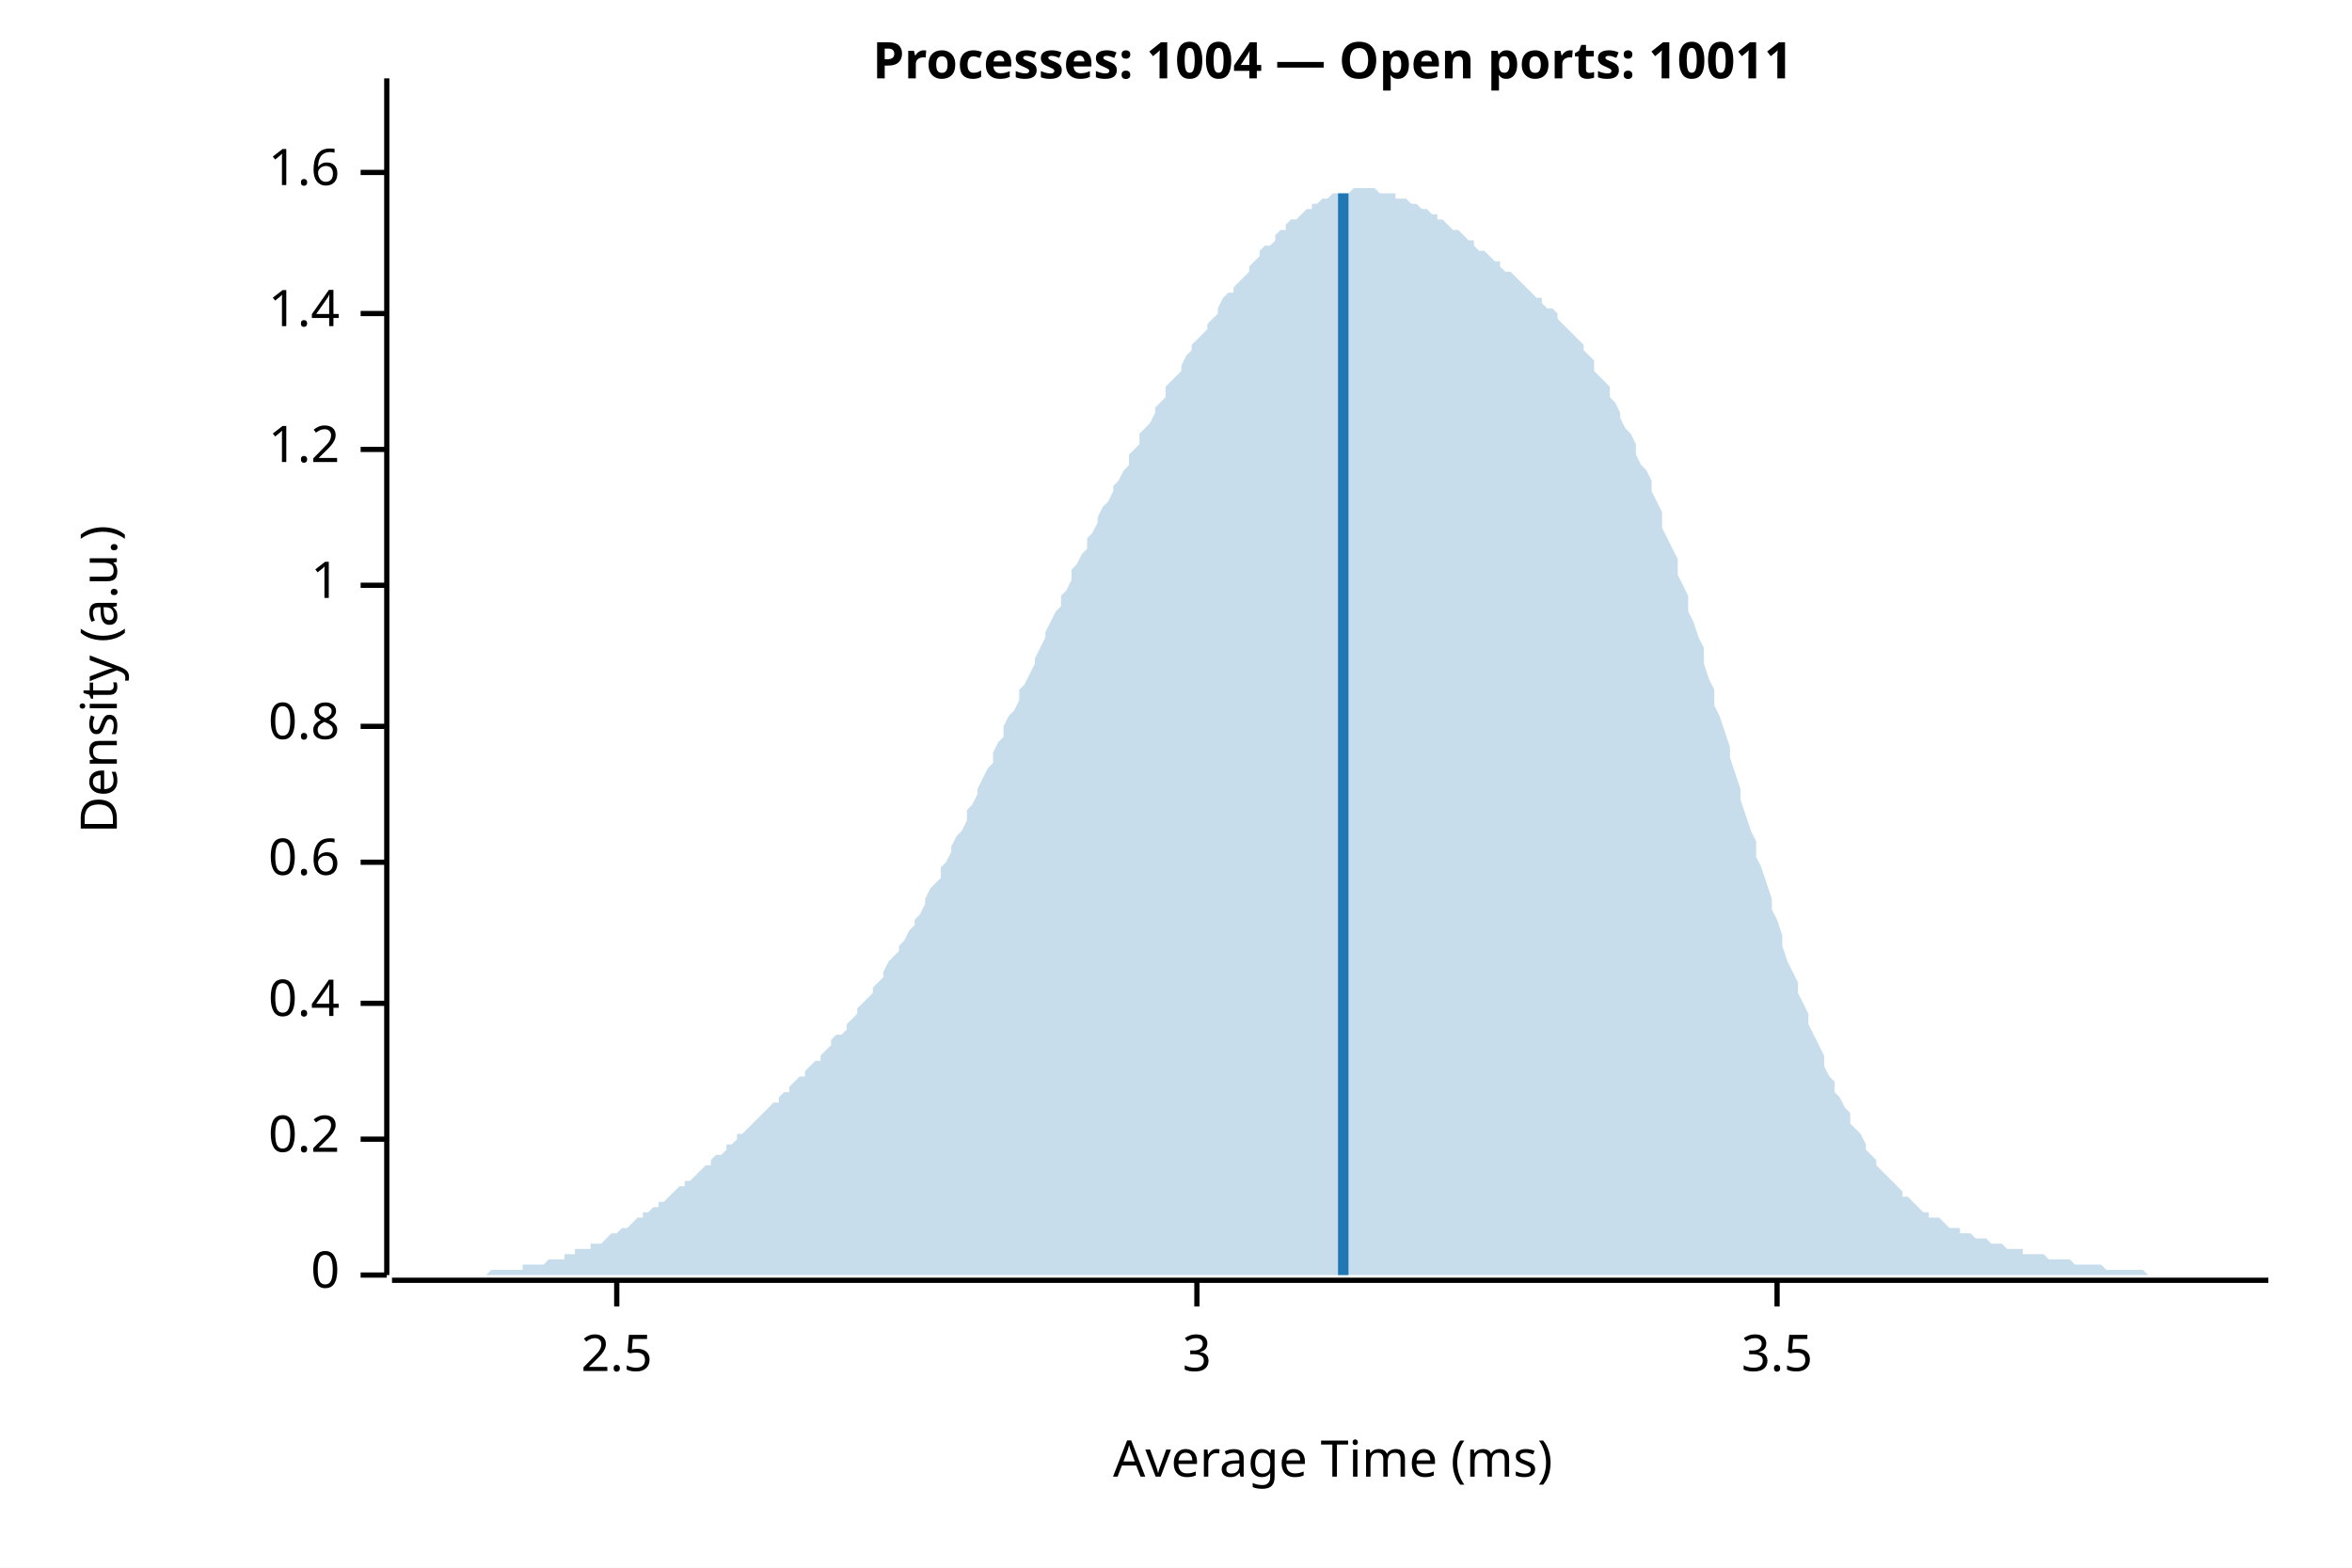
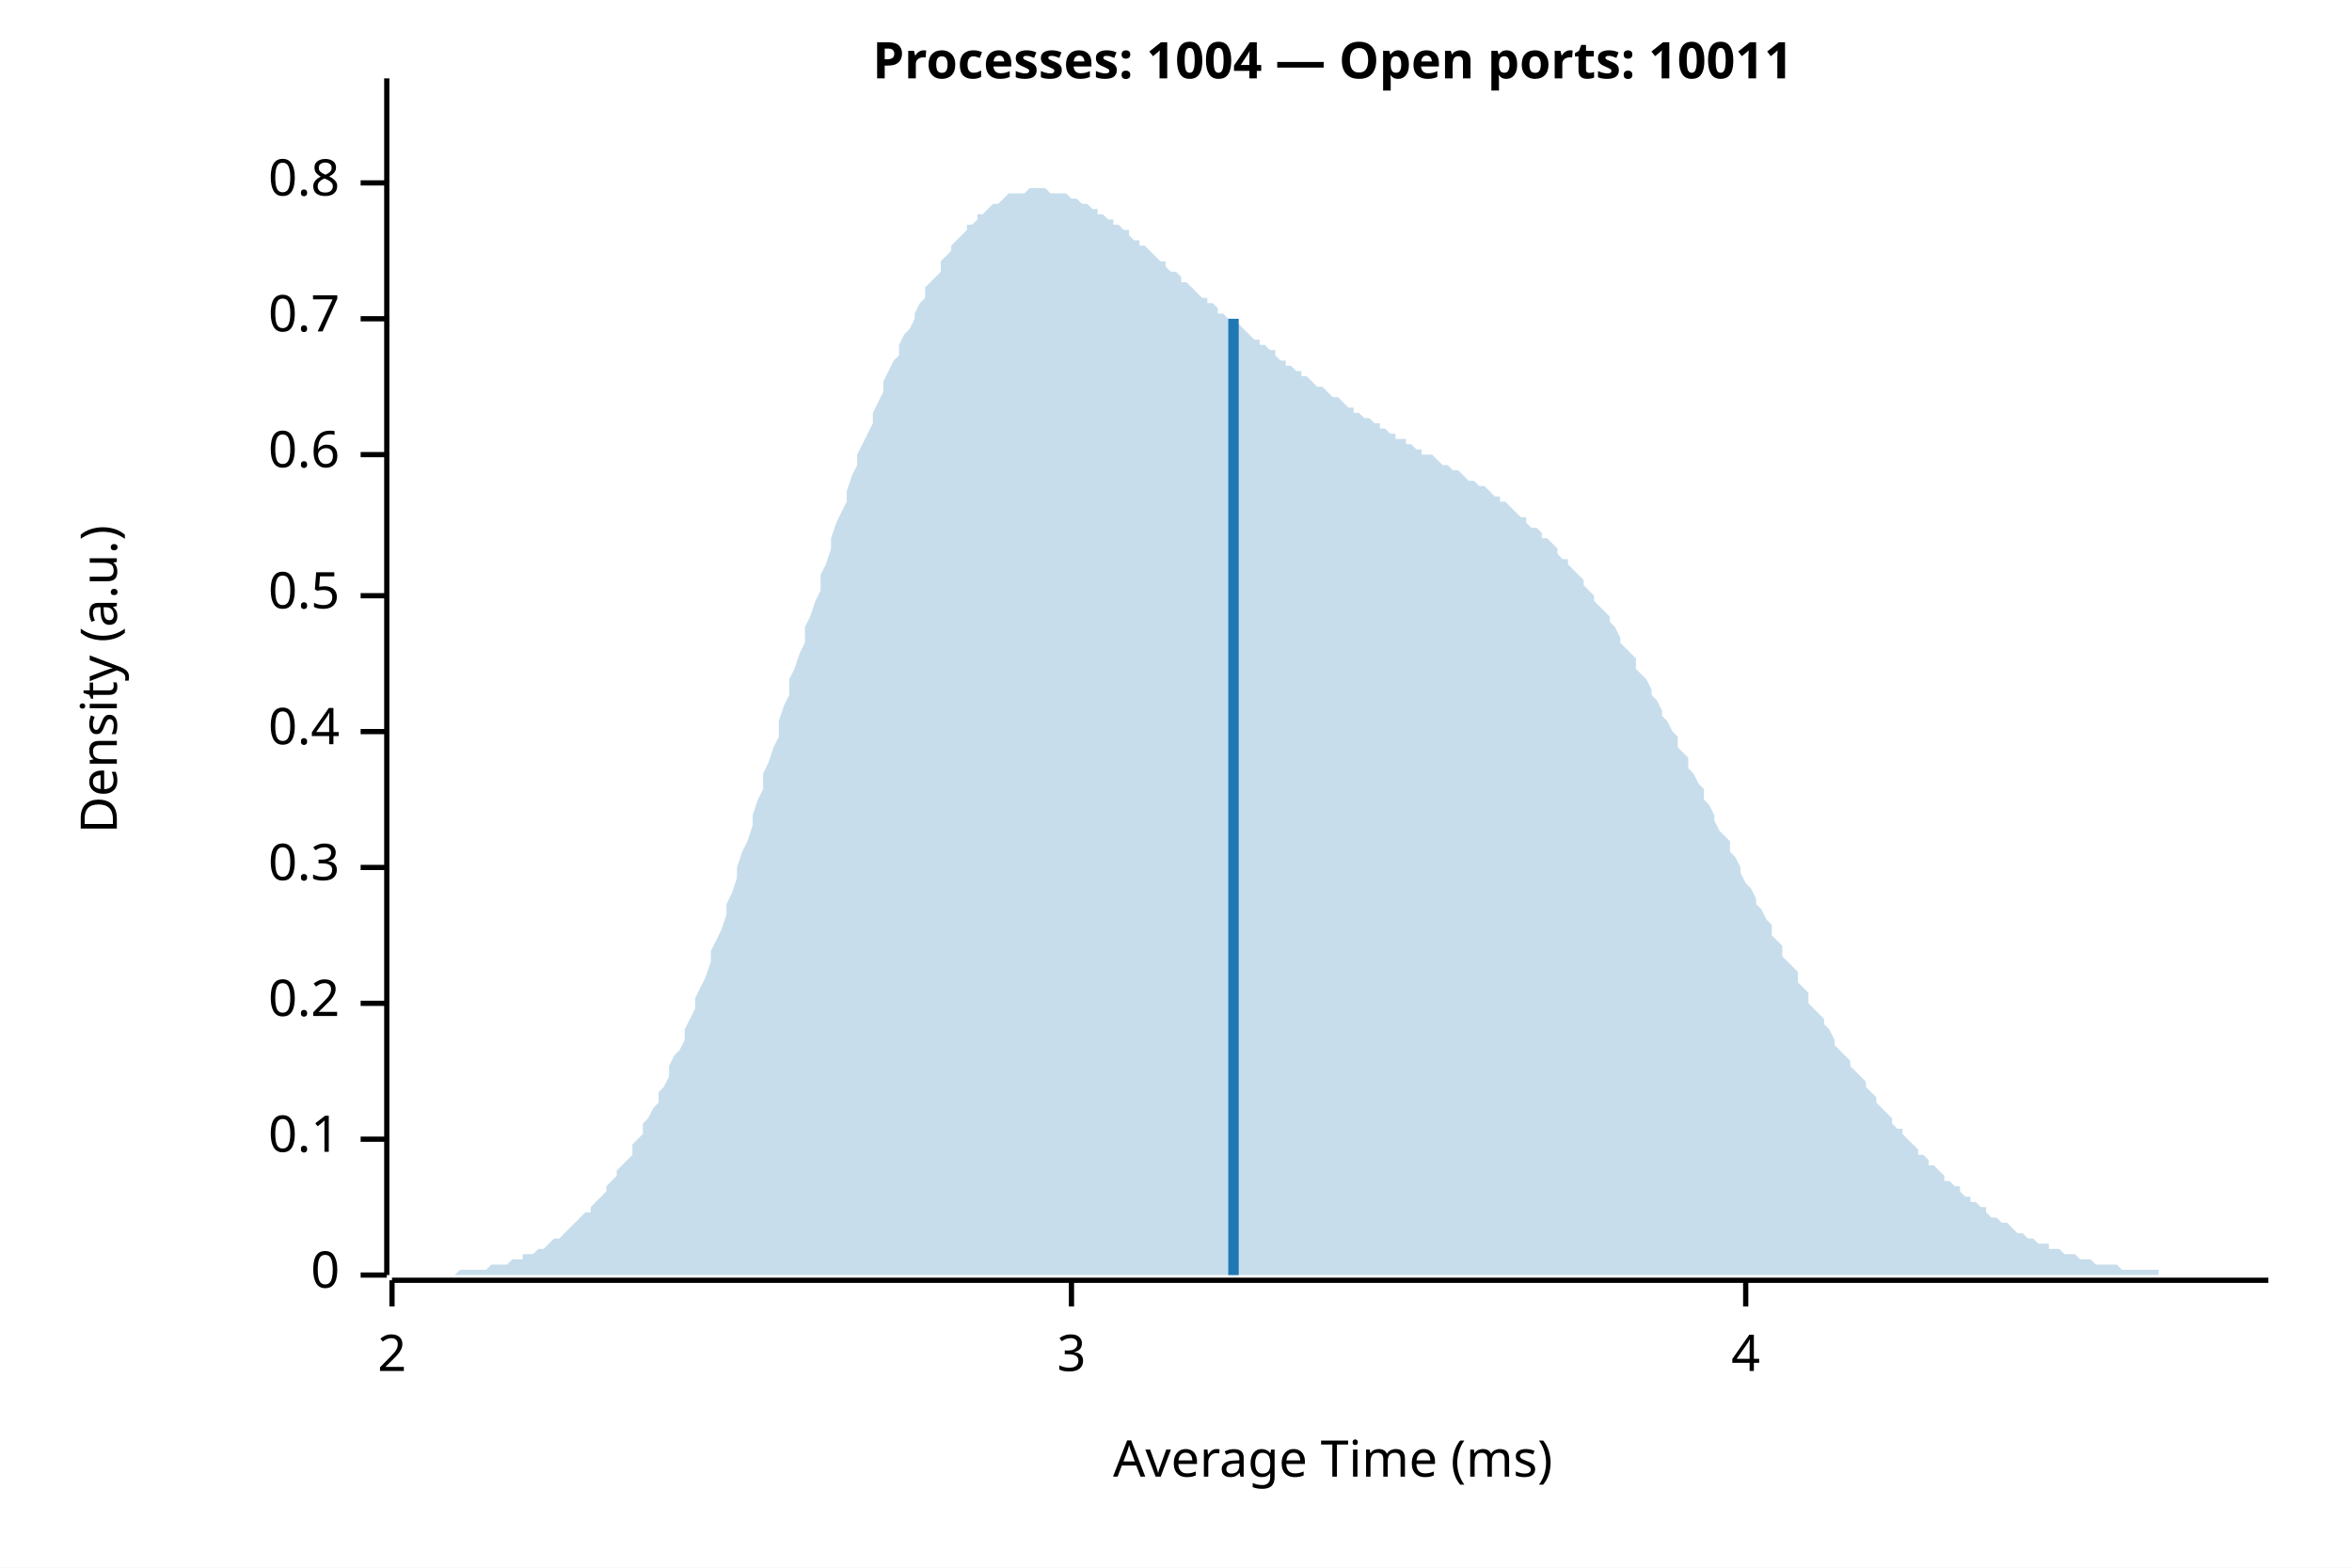
<svg xmlns="http://www.w3.org/2000/svg" width="450" height="300" viewBox="0 0 450 300">
  <rect width="100%" height="100%" fill="white" />
  <text x="255" y="15" font-weight="bold" text-anchor="middle" font-family="sans-serif" font-size="9.677" opacity="1" fill="#000000">Processes: 1004 — Open ports: 10011</text>
  <text x="15" y="130" dy="0.76em" text-anchor="middle" font-family="sans-serif" font-size="9.677" opacity="1" fill="#000000" transform="rotate(270, 15, 130)">
Density (a.u.)
</text>
  <text x="255" y="285" dy="-0.5ex" text-anchor="middle" font-family="sans-serif" font-size="9.677" opacity="1" fill="#000000">
Average Time (ms)
</text>
  <polyline fill="none" opacity="1" stroke="#000000" stroke-width="1" points="74,15 74,244 " />
  <text x="65" y="244" dy="0.5ex" text-anchor="end" font-family="sans-serif" font-size="9.677" opacity="1" fill="#000000">
0
</text>
  <polyline fill="none" opacity="1" stroke="#000000" stroke-width="1" points="69,244 74,244 " />
  <text x="65" y="218" dy="0.5ex" text-anchor="end" font-family="sans-serif" font-size="9.677" opacity="1" fill="#000000">
- 0.2
+ 0.1
</text>
  <polyline fill="none" opacity="1" stroke="#000000" stroke-width="1" points="69,218 74,218 " />
  <text x="65" y="192" dy="0.5ex" text-anchor="end" font-family="sans-serif" font-size="9.677" opacity="1" fill="#000000">
+ 0.2
+ </text>
+   <polyline fill="none" opacity="1" stroke="#000000" stroke-width="1" points="69,192 74,192 " />
+   <text x="65" y="166" dy="0.5ex" text-anchor="end" font-family="sans-serif" font-size="9.677" opacity="1" fill="#000000">
+ 0.3
+ </text>
+   <polyline fill="none" opacity="1" stroke="#000000" stroke-width="1" points="69,166 74,166 " />
+   <text x="65" y="140" dy="0.5ex" text-anchor="end" font-family="sans-serif" font-size="9.677" opacity="1" fill="#000000">
0.4
</text>
-   <polyline fill="none" opacity="1" stroke="#000000" stroke-width="1" points="69,192 74,192 " />
-   <text x="65" y="165" dy="0.5ex" text-anchor="end" font-family="sans-serif" font-size="9.677" opacity="1" fill="#000000">
+   <polyline fill="none" opacity="1" stroke="#000000" stroke-width="1" points="69,140 74,140 " />
+   <text x="65" y="114" dy="0.5ex" text-anchor="end" font-family="sans-serif" font-size="9.677" opacity="1" fill="#000000">
+ 0.5
+ </text>
+   <polyline fill="none" opacity="1" stroke="#000000" stroke-width="1" points="69,114 74,114 " />
+   <text x="65" y="87" dy="0.5ex" text-anchor="end" font-family="sans-serif" font-size="9.677" opacity="1" fill="#000000">
0.6
</text>
-   <polyline fill="none" opacity="1" stroke="#000000" stroke-width="1" points="69,165 74,165 " />
-   <text x="65" y="139" dy="0.5ex" text-anchor="end" font-family="sans-serif" font-size="9.677" opacity="1" fill="#000000">
+   <polyline fill="none" opacity="1" stroke="#000000" stroke-width="1" points="69,87 74,87 " />
+   <text x="65" y="61" dy="0.5ex" text-anchor="end" font-family="sans-serif" font-size="9.677" opacity="1" fill="#000000">
+ 0.7
+ </text>
+   <polyline fill="none" opacity="1" stroke="#000000" stroke-width="1" points="69,61 74,61 " />
+   <text x="65" y="35" dy="0.5ex" text-anchor="end" font-family="sans-serif" font-size="9.677" opacity="1" fill="#000000">
0.8
</text>
-   <polyline fill="none" opacity="1" stroke="#000000" stroke-width="1" points="69,139 74,139 " />
-   <text x="65" y="112" dy="0.5ex" text-anchor="end" font-family="sans-serif" font-size="9.677" opacity="1" fill="#000000">
- 1
+   <polyline fill="none" opacity="1" stroke="#000000" stroke-width="1" points="69,35 74,35 " />
+   <polyline fill="none" opacity="1" stroke="#000000" stroke-width="1" points="75,245 434,245 " />
+   <text x="75" y="255" dy="0.76em" text-anchor="middle" font-family="sans-serif" font-size="9.677" opacity="1" fill="#000000">
+ 2
</text>
-   <polyline fill="none" opacity="1" stroke="#000000" stroke-width="1" points="69,112 74,112 " />
-   <text x="65" y="86" dy="0.5ex" text-anchor="end" font-family="sans-serif" font-size="9.677" opacity="1" fill="#000000">
- 1.2
- </text>
-   <polyline fill="none" opacity="1" stroke="#000000" stroke-width="1" points="69,86 74,86 " />
-   <text x="65" y="60" dy="0.5ex" text-anchor="end" font-family="sans-serif" font-size="9.677" opacity="1" fill="#000000">
- 1.4
- </text>
-   <polyline fill="none" opacity="1" stroke="#000000" stroke-width="1" points="69,60 74,60 " />
-   <text x="65" y="33" dy="0.5ex" text-anchor="end" font-family="sans-serif" font-size="9.677" opacity="1" fill="#000000">
- 1.6
- </text>
-   <polyline fill="none" opacity="1" stroke="#000000" stroke-width="1" points="69,33 74,33 " />
-   <polyline fill="none" opacity="1" stroke="#000000" stroke-width="1" points="75,245 434,245 " />
-   <text x="118" y="255" dy="0.76em" text-anchor="middle" font-family="sans-serif" font-size="9.677" opacity="1" fill="#000000">
- 2.5
- </text>
-   <polyline fill="none" opacity="1" stroke="#000000" stroke-width="1" points="118,245 118,250 " />
-   <text x="229" y="255" dy="0.76em" text-anchor="middle" font-family="sans-serif" font-size="9.677" opacity="1" fill="#000000">
+   <polyline fill="none" opacity="1" stroke="#000000" stroke-width="1" points="75,245 75,250 " />
+   <text x="205" y="255" dy="0.76em" text-anchor="middle" font-family="sans-serif" font-size="9.677" opacity="1" fill="#000000">
3
</text>
-   <polyline fill="none" opacity="1" stroke="#000000" stroke-width="1" points="229,245 229,250 " />
-   <text x="340" y="255" dy="0.76em" text-anchor="middle" font-family="sans-serif" font-size="9.677" opacity="1" fill="#000000">
- 3.5
+   <polyline fill="none" opacity="1" stroke="#000000" stroke-width="1" points="205,245 205,250 " />
+   <text x="334" y="255" dy="0.76em" text-anchor="middle" font-family="sans-serif" font-size="9.677" opacity="1" fill="#000000">
+ 4
</text>
-   <polyline fill="none" opacity="1" stroke="#000000" stroke-width="1" points="340,245 340,250 " />
-   <polygon opacity="0.25" fill="#1F78B4" points="75,244 75,244 76,244 77,244 77,244 78,244 79,244 80,244 80,244 81,244 82,244 82,244 83,244 84,244 85,244 85,244 86,244 87,244 87,244 88,244 89,244 90,244 90,244 91,244 92,244 92,244 93,244 94,243 95,243 95,243 96,243 97,243 98,243 98,243 99,243 100,243 100,242 101,242 102,242 103,242 103,242 104,242 105,241 105,241 106,241 107,241 108,241 108,240 109,240 110,240 110,239 111,239 112,239 113,239 113,238 114,238 115,238 116,237 116,237 117,236 118,236 118,236 119,235 120,235 121,234 121,234 122,233 123,233 123,232 124,232 125,231 126,231 126,230 127,230 128,229 128,229 129,228 130,227 131,227 131,226 132,226 133,225 133,225 134,224 135,223 136,223 136,222 137,221 138,221 139,220 139,219 140,219 141,218 141,217 142,217 143,216 144,215 144,215 145,214 146,213 146,213 147,212 148,211 149,211 149,210 150,209 151,209 151,208 152,207 153,206 154,206 154,205 155,204 156,203 157,203 157,202 158,201 159,200 159,199 160,198 161,198 162,197 162,196 163,195 164,194 164,193 165,192 166,191 167,190 167,189 168,188 169,187 169,186 170,184 171,183 172,182 172,181 173,180 174,178 175,177 175,176 176,175 177,173 177,172 178,170 179,169 180,168 180,166 181,165 182,163 182,162 183,160 184,159 185,157 185,155 186,154 187,152 187,151 188,149 189,147 190,146 190,144 191,142 192,141 192,139 193,137 194,136 195,134 195,132 196,131 197,129 198,127 198,126 199,124 200,122 200,121 201,119 202,117 203,116 203,114 204,113 205,111 205,109 206,108 207,106 208,105 208,103 209,102 210,100 210,99 211,97 212,96 213,94 213,93 214,92 215,90 216,89 216,87 217,86 218,85 218,83 219,82 220,81 221,79 221,78 222,77 223,76 223,74 224,73 225,72 226,71 226,70 227,68 228,67 228,66 229,65 230,64 231,63 231,62 232,61 233,60 233,59 234,57 235,56 236,56 236,55 237,54 238,53 239,52 239,51 240,50 241,49 241,48 242,47 243,47 244,46 244,45 245,44 246,44 246,43 247,42 248,42 249,41 249,41 250,40 251,40 251,39 252,39 253,38 254,38 254,38 255,37 256,37 257,37 257,37 258,37 259,36 259,36 260,36 261,36 262,36 262,36 263,36 264,37 264,37 265,37 266,37 267,37 267,38 268,38 269,38 269,38 270,39 271,39 272,40 272,40 273,40 274,41 275,41 275,42 276,42 277,43 277,43 278,44 279,44 280,45 280,45 281,46 282,46 282,47 283,48 284,48 285,49 285,49 286,50 287,50 287,51 288,52 289,52 290,53 290,53 291,54 292,55 292,55 293,56 294,57 295,57 295,58 296,59 297,59 298,60 298,61 299,62 300,63 300,63 301,64 302,65 303,66 303,67 304,68 305,69 305,71 306,72 307,73 308,74 308,76 309,77 310,79 310,80 311,82 312,83 313,85 313,87 314,89 315,90 316,92 316,94 317,96 318,98 318,101 319,103 320,105 321,107 321,110 322,112 323,114 323,117 324,119 325,122 326,124 326,127 327,130 328,132 328,135 329,137 330,140 331,143 331,145 332,148 333,151 333,153 334,156 335,159 336,161 336,164 337,166 338,169 339,172 339,174 340,176 341,179 341,181 342,184 343,186 344,188 344,190 345,192 346,194 346,196 347,198 348,200 349,202 349,204 350,206 351,207 351,209 352,210 353,212 354,213 354,215 355,216 356,217 357,219 357,220 358,221 359,222 359,223 360,224 361,225 362,226 362,226 363,227 364,228 364,229 365,229 366,230 367,231 367,231 368,232 369,232 369,233 370,233 371,233 372,234 372,234 373,235 374,235 375,235 375,236 376,236 377,236 377,236 378,237 379,237 380,237 380,237 381,238 382,238 382,238 383,238 384,239 385,239 385,239 386,239 387,239 387,240 388,240 389,240 390,240 390,240 391,240 392,241 392,241 393,241 394,241 395,241 395,241 396,241 397,242 398,242 398,242 399,242 400,242 400,242 401,242 402,242 403,243 403,243 404,243 405,243 405,243 406,243 407,243 408,243 408,243 409,243 410,243 410,243 411,244 412,244 413,244 413,244 414,244 415,244 416,244 416,244 417,244 418,244 418,244 419,244 420,244 421,244 421,244 422,244 423,244 423,244 424,244 425,244 426,244 426,244 427,244 428,244 428,244 429,244 430,244 431,244 431,244 432,244 433,244 434,244 434,244 75,244 " />
-   <polyline fill="none" opacity="1" stroke="#1F78B4" stroke-width="2" points="257,244 257,37 " />
+   <polyline fill="none" opacity="1" stroke="#000000" stroke-width="1" points="334,245 334,250 " />
+   <polygon opacity="0.25" fill="#1F78B4" points="75,244 75,244 76,244 77,244 77,244 78,244 79,244 80,244 80,244 81,244 82,244 82,244 83,244 84,244 85,244 85,244 86,244 87,244 87,244 88,243 89,243 90,243 90,243 91,243 92,243 92,243 93,243 94,242 95,242 95,242 96,242 97,242 98,241 98,241 99,241 100,241 100,240 101,240 102,240 103,239 103,239 104,239 105,238 105,238 106,237 107,237 108,236 108,236 109,235 110,234 110,234 111,233 112,232 113,232 113,231 114,230 115,229 116,228 116,227 117,226 118,225 118,224 119,223 120,222 121,221 121,219 122,218 123,217 123,215 124,214 125,212 126,211 126,209 127,208 128,206 128,204 129,202 130,201 131,199 131,197 132,195 133,193 133,191 134,189 135,187 136,184 136,182 137,180 138,178 139,175 139,173 140,171 141,168 141,166 142,163 143,161 144,158 144,156 145,153 146,151 146,148 147,146 148,143 149,141 149,138 150,135 151,133 151,130 152,128 153,125 154,123 154,120 155,118 156,115 157,113 157,110 158,108 159,105 159,103 160,100 161,98 162,96 162,94 163,91 164,89 164,87 165,85 166,83 167,81 167,79 168,77 169,75 169,73 170,71 171,69 172,68 172,66 173,64 174,63 175,61 175,60 176,58 177,57 177,55 178,54 179,53 180,52 180,50 181,49 182,48 182,47 183,46 184,45 185,44 185,43 186,43 187,42 187,41 188,41 189,40 190,39 190,39 191,39 192,38 192,38 193,37 194,37 195,37 195,37 196,37 197,36 198,36 198,36 199,36 200,36 200,36 201,37 202,37 203,37 203,37 204,37 205,38 205,38 206,38 207,39 208,39 208,39 209,40 210,40 210,41 211,41 212,42 213,42 213,43 214,43 215,44 216,44 216,45 217,46 218,46 218,47 219,47 220,48 221,49 221,49 222,50 223,50 223,51 224,52 225,52 226,53 226,54 227,54 228,55 228,55 229,56 230,57 231,57 231,58 232,58 233,59 233,60 234,60 235,61 236,61 236,62 237,62 238,63 239,64 239,64 240,65 241,65 241,66 242,66 243,67 244,67 244,68 245,69 246,69 246,70 247,70 248,71 249,71 249,72 250,72 251,73 251,73 252,74 253,74 254,75 254,75 255,76 256,76 257,77 257,77 258,78 259,78 259,79 260,79 261,80 262,80 262,80 263,81 264,81 264,82 265,82 266,83 267,83 267,84 268,84 269,84 269,85 270,85 271,86 272,86 272,87 273,87 274,87 275,88 275,88 276,89 277,89 277,89 278,90 279,90 280,91 280,91 281,92 282,92 282,92 283,93 284,93 285,94 285,94 286,95 287,95 287,96 288,96 289,97 290,98 290,98 291,99 292,99 292,100 293,101 294,101 295,102 295,103 296,103 297,104 298,105 298,106 299,107 300,107 300,108 301,109 302,110 303,111 303,112 304,113 305,114 305,115 306,116 307,117 308,118 308,119 309,120 310,122 310,123 311,124 312,125 313,126 313,128 314,129 315,130 316,132 316,133 317,134 318,136 318,137 319,138 320,140 321,141 321,143 322,144 323,145 323,147 324,148 325,150 326,151 326,153 327,154 328,156 328,157 329,159 330,160 331,161 331,163 332,164 333,166 333,167 334,169 335,170 336,172 336,173 337,174 338,176 339,177 339,179 340,180 341,181 341,183 342,184 343,185 344,186 344,188 345,189 346,190 346,192 347,193 348,194 349,195 349,196 350,197 351,199 351,200 352,201 353,202 354,203 354,204 355,205 356,206 357,207 357,208 358,209 359,210 359,211 360,212 361,213 362,214 362,215 363,216 364,216 364,217 365,218 366,219 367,220 367,221 368,221 369,222 369,223 370,223 371,224 372,225 372,226 373,226 374,227 375,227 375,228 376,229 377,229 377,230 378,230 379,231 380,231 380,232 381,233 382,233 382,233 383,234 384,234 385,235 385,235 386,236 387,236 387,236 388,237 389,237 390,238 390,238 391,238 392,238 392,239 393,239 394,239 395,240 395,240 396,240 397,240 398,241 398,241 399,241 400,241 400,241 401,242 402,242 403,242 403,242 404,242 405,242 405,242 406,243 407,243 408,243 408,243 409,243 410,243 410,243 411,243 412,243 413,243 413,244 414,244 415,244 416,244 416,244 417,244 418,244 418,244 419,244 420,244 421,244 421,244 422,244 423,244 423,244 424,244 425,244 426,244 426,244 427,244 428,244 428,244 429,244 430,244 431,244 431,244 432,244 433,244 434,244 434,244 75,244 " />
+   <polyline fill="none" opacity="1" stroke="#1F78B4" stroke-width="2" points="236,244 236,61 " />
</svg>
